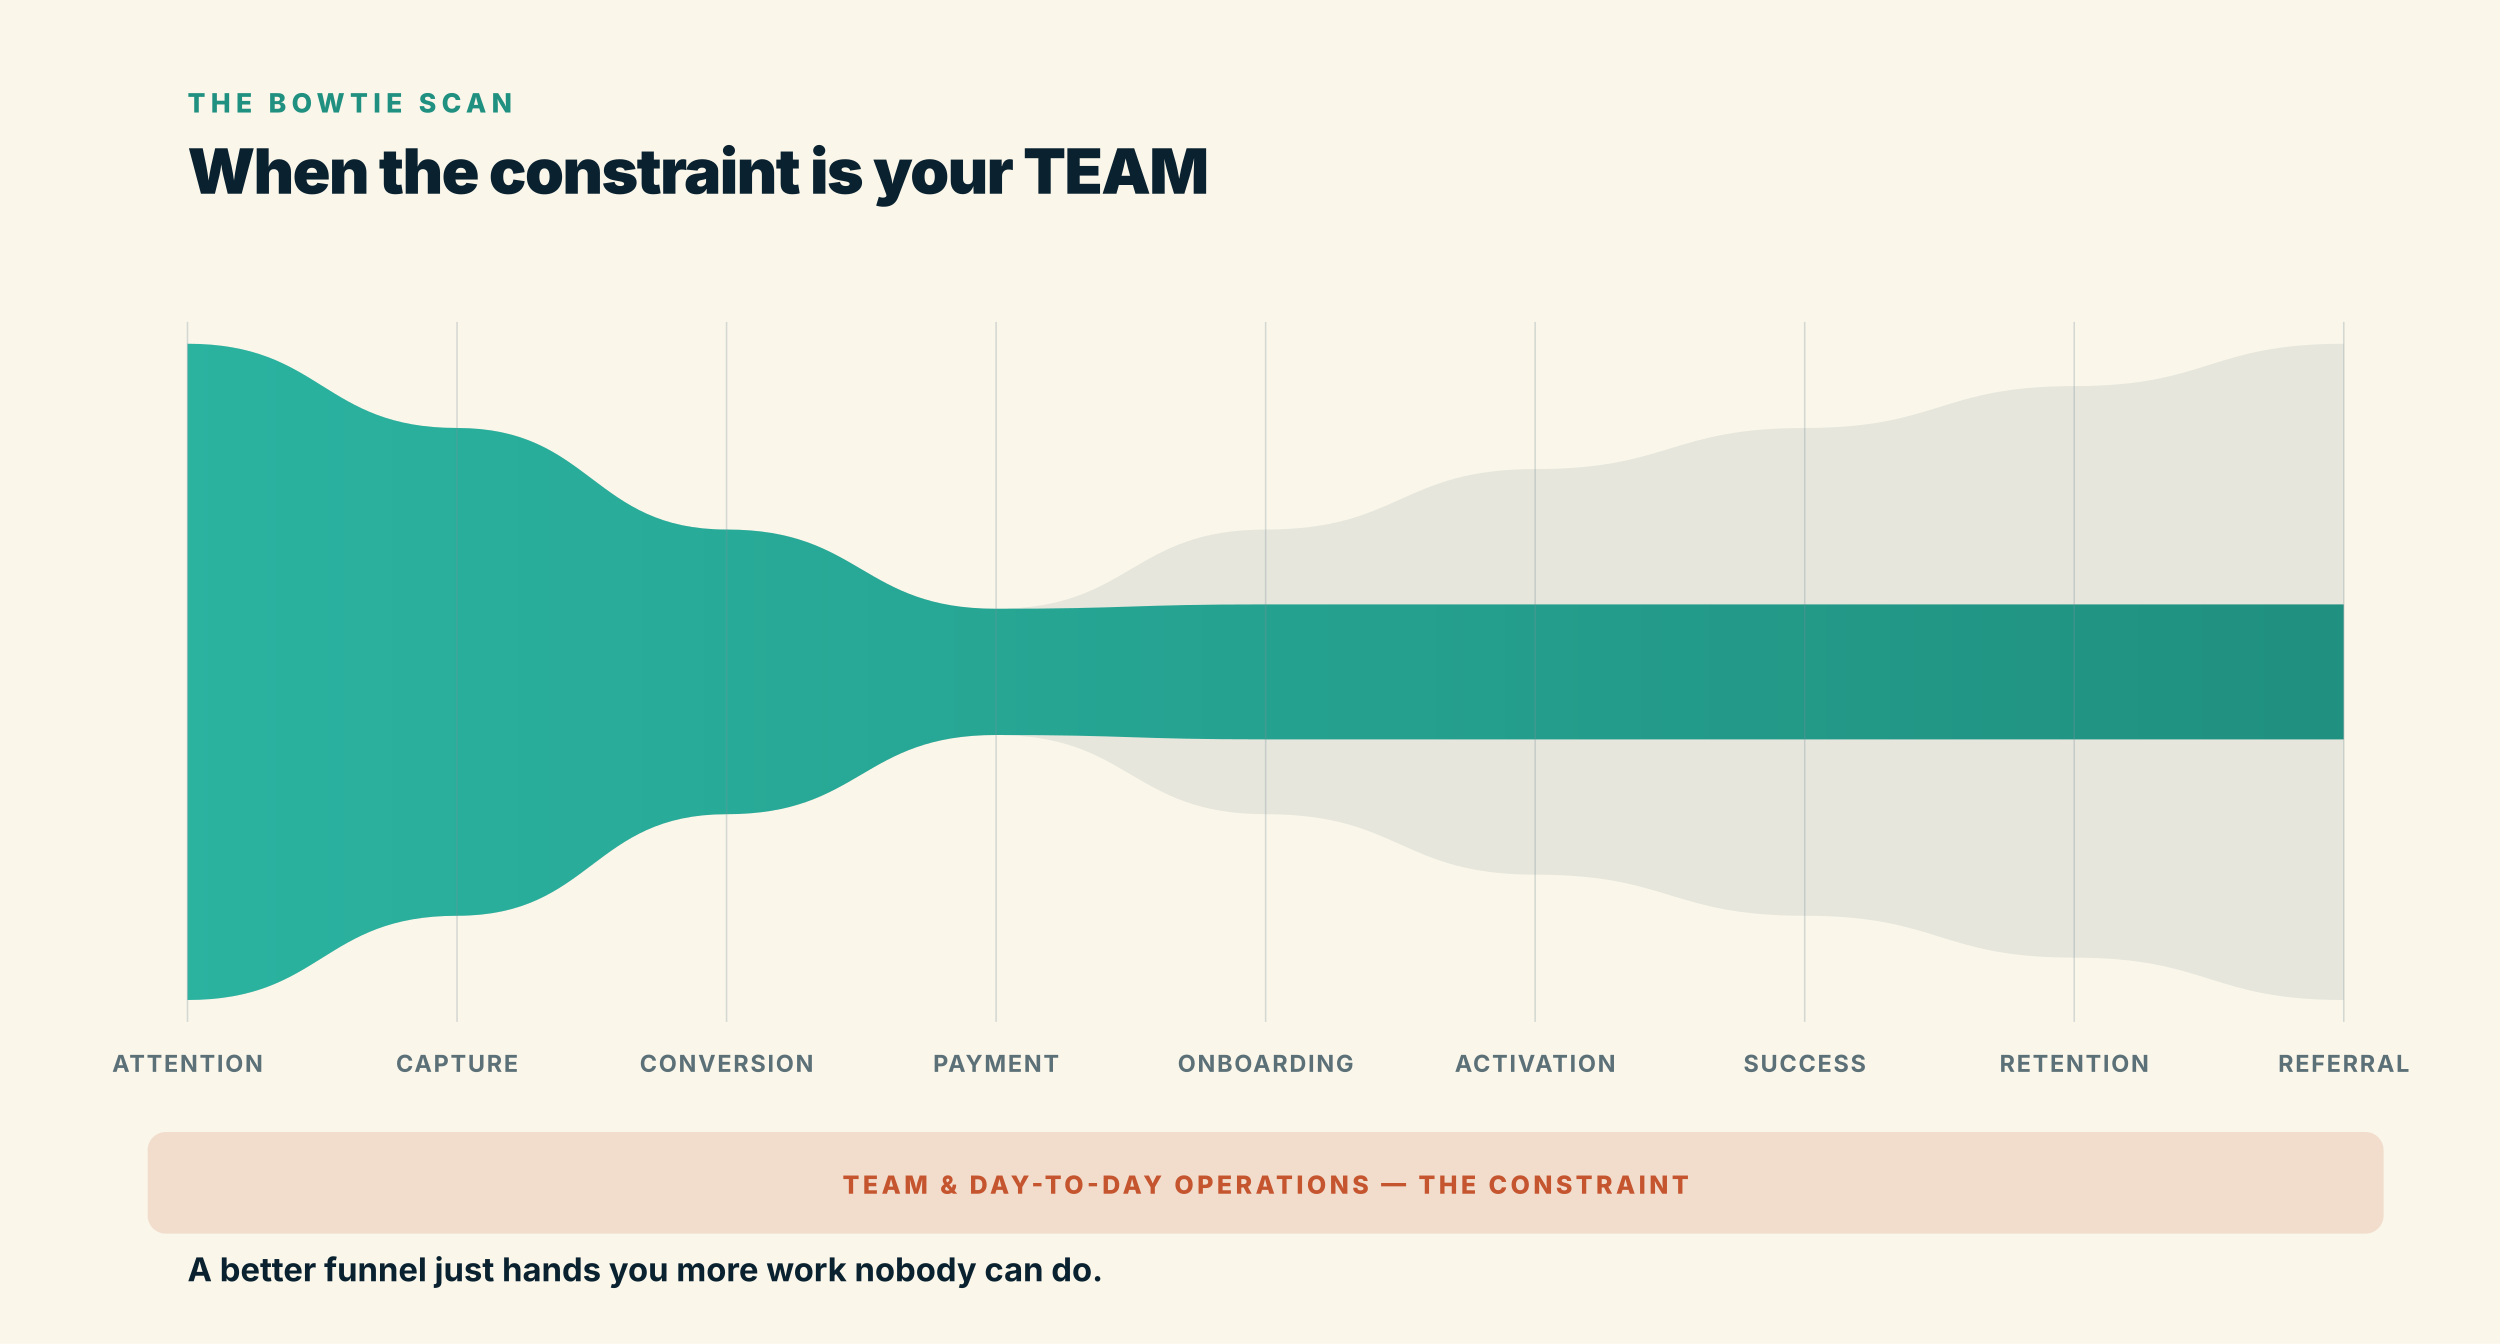
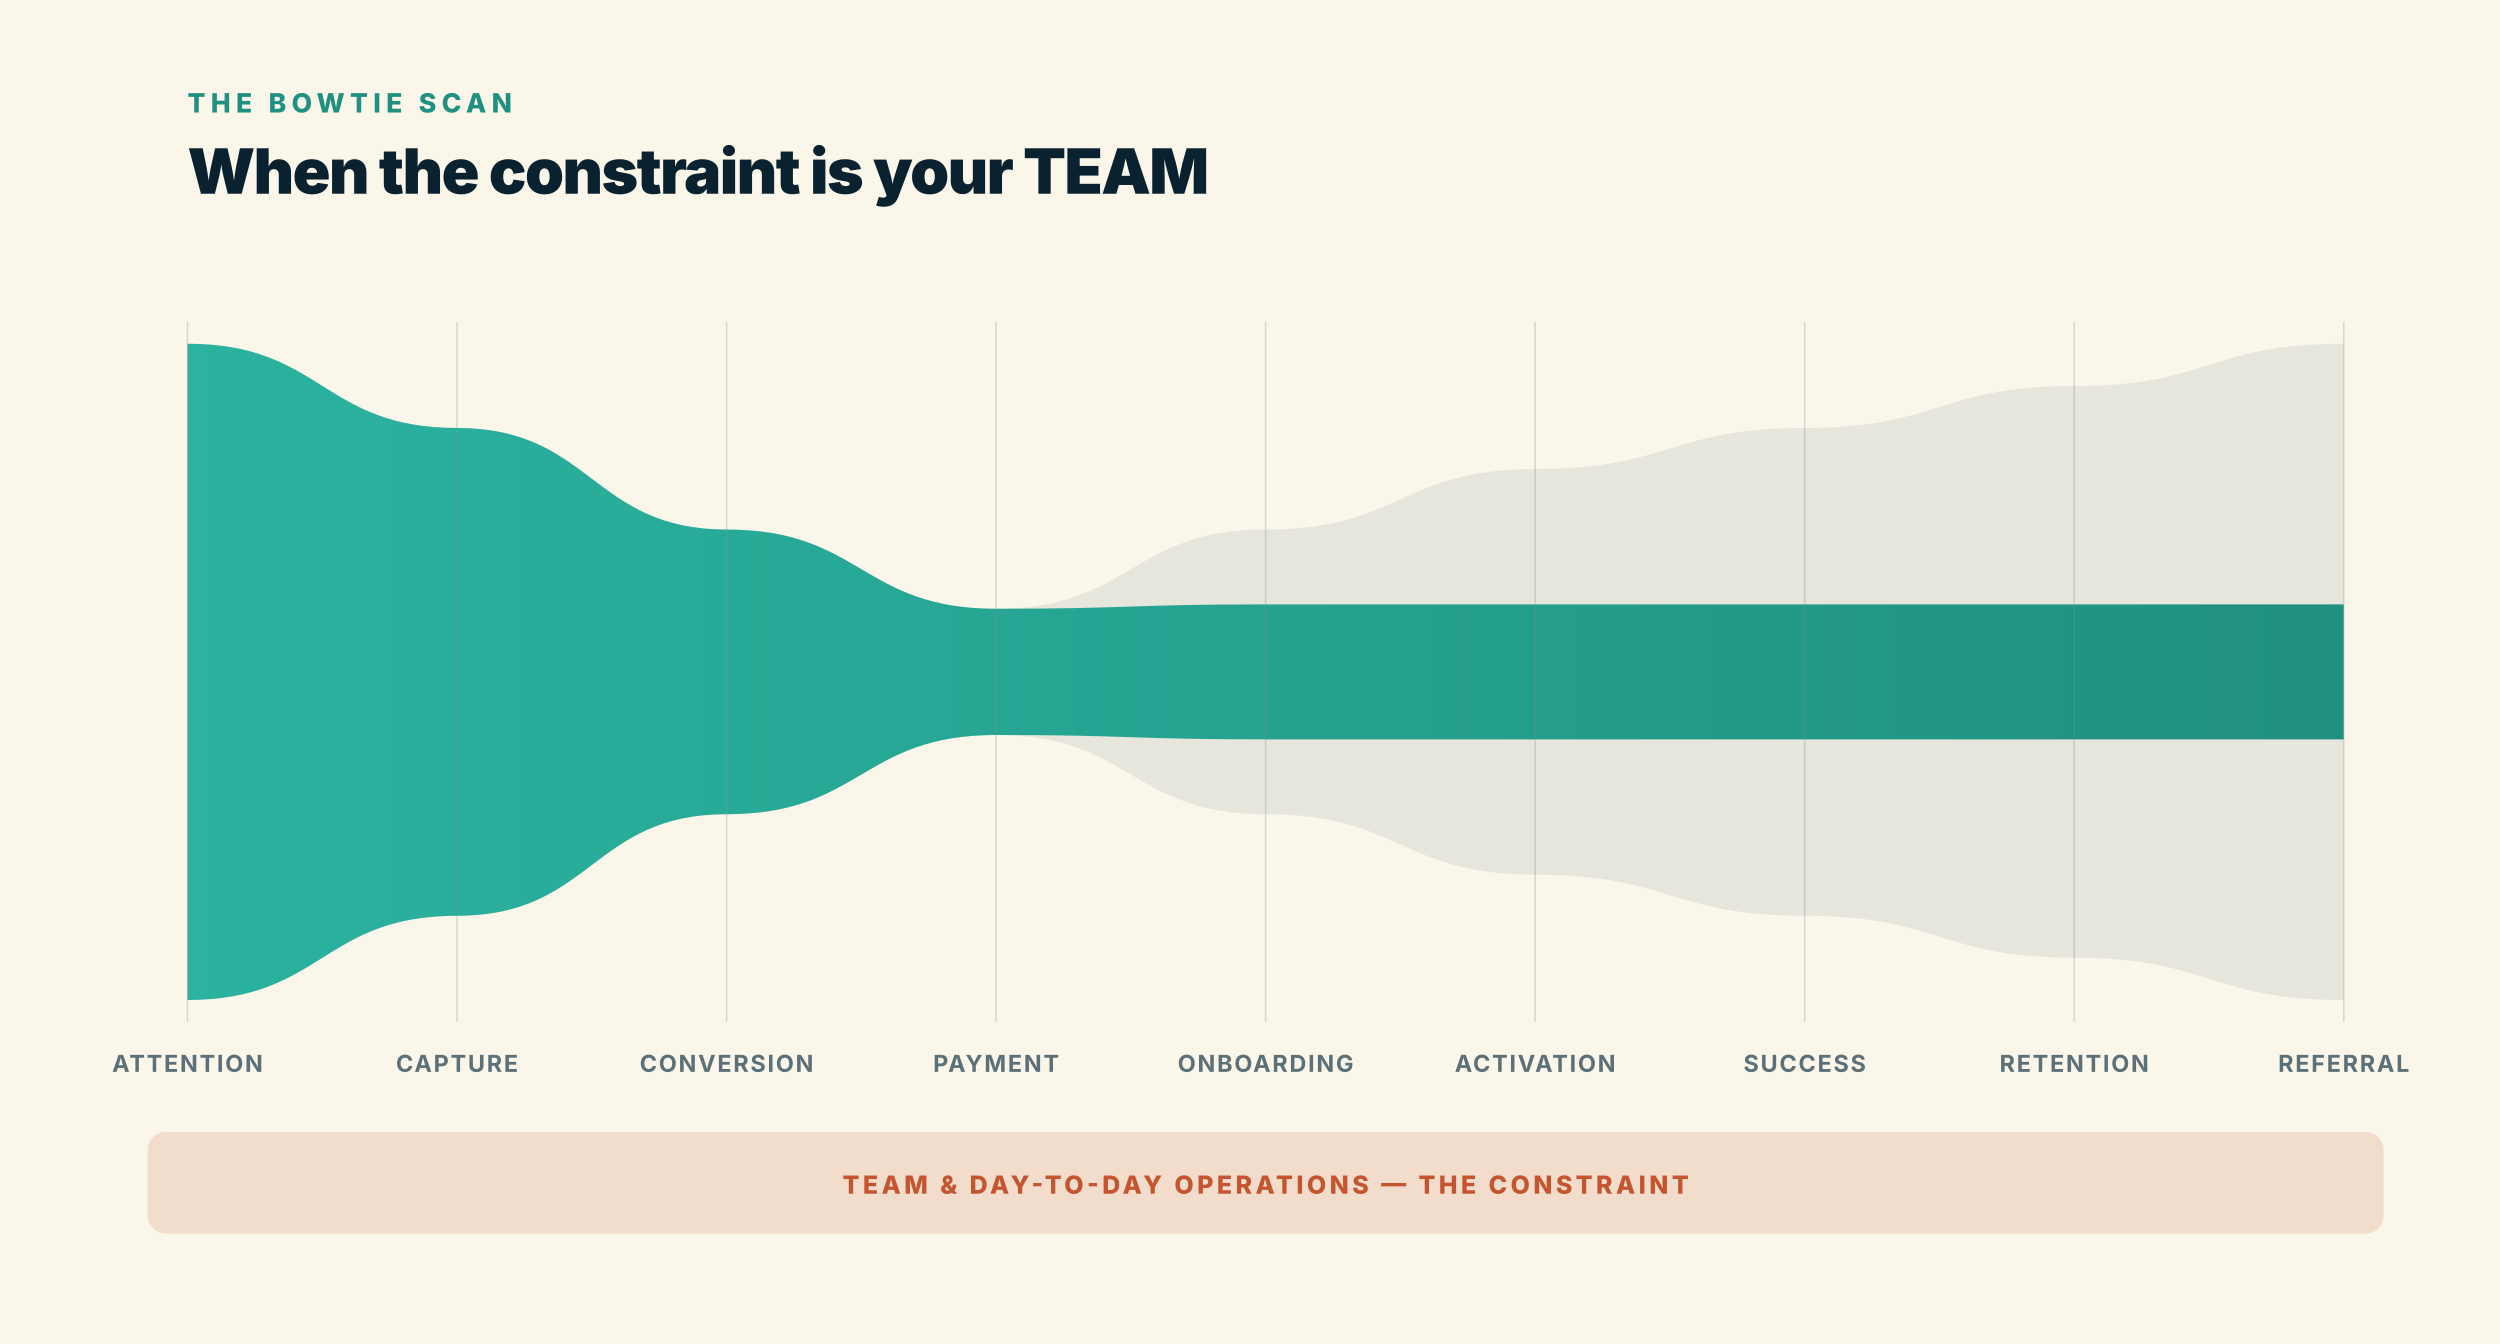
<svg xmlns="http://www.w3.org/2000/svg" viewBox="0 0 1600 860" width="1600" height="860" font-family="Inter, ui-sans-serif, system-ui, sans-serif">
  <rect width="1600" height="860" fill="#FAF6EA" />
  <path d="M 120.0 220.0 C 206.2 220.0 206.2 273.9 292.5 273.9 C 378.8 273.9 378.8 338.9 465.0 338.9 C 551.2 338.9 551.2 389.6 637.5 389.6 C 723.8 389.6 723.8 338.9 810.0 338.9 C 896.2 338.9 896.2 300.2 982.5 300.2 C 1068.8 300.2 1068.8 273.9 1155.0 273.9 C 1241.2 273.9 1241.2 247.1 1327.5 247.1 C 1413.8 247.1 1413.8 220.0 1500.0 220.0 L 1500.0 640.0 C 1413.8 640.0 1413.8 612.9 1327.5 612.9 C 1241.2 612.9 1241.2 586.1 1155.0 586.1 C 1068.8 586.1 1068.8 559.8 982.5 559.8 C 896.2 559.8 896.2 521.1 810.0 521.1 C 723.8 521.1 723.8 470.4 637.5 470.4 C 551.2 470.4 551.2 521.1 465.0 521.1 C 378.8 521.1 378.8 586.1 292.5 586.1 C 206.2 586.1 206.2 640.0 120.0 640.0 Z" fill="#7A9199" opacity="0.16" />
  <defs>
    <linearGradient id="g" x1="0" y1="0" x2="1" y2="0">
      <stop offset="0%" stop-color="#2BB3A0" />
      <stop offset="100%" stop-color="#209080" />
    </linearGradient>
  </defs>
  <path d="M 120.0 220.0 C 206.2 220.0 206.2 273.9 292.5 273.9 C 378.8 273.9 378.8 338.9 465.0 338.9 C 551.2 338.9 551.2 389.6 637.5 389.6 C 723.8 389.6 723.8 386.8 810.0 386.8 C 896.2 386.8 896.2 386.8 982.5 386.8 C 1068.8 386.8 1068.8 386.8 1155.0 386.8 C 1241.2 386.8 1241.2 386.8 1327.5 386.8 C 1413.8 386.8 1413.8 386.8 1500.0 386.8 L 1500.0 473.2 C 1413.8 473.2 1413.8 473.2 1327.5 473.2 C 1241.2 473.2 1241.2 473.2 1155.0 473.2 C 1068.8 473.2 1068.8 473.2 982.5 473.2 C 896.2 473.2 896.2 473.2 810.0 473.2 C 723.8 473.2 723.8 470.4 637.5 470.4 C 551.2 470.4 551.2 521.1 465.0 521.1 C 378.8 521.1 378.8 586.1 292.5 586.1 C 206.2 586.1 206.2 640.0 120.0 640.0 Z" fill="url(#g)" />
  <text x="120" y="72" font-size="17" font-weight="800" letter-spacing="3.4" fill="#209080">THE BOWTIE SCAN</text>
  <text x="120" y="124" font-size="40" font-weight="900" fill="#0A2230" letter-spacing="-1">When the constraint is your TEAM</text>
  <line x1="120.0" y1="206.0" x2="120.0" y2="654.0" stroke="#7A9199" stroke-width="1" opacity="0.30" />
  <text x="120.0" y="686" font-size="15" font-weight="700" fill="#5C7078" text-anchor="middle" letter-spacing="1.1">ATTENTION</text>
  <line x1="292.5" y1="206.0" x2="292.5" y2="654.0" stroke="#7A9199" stroke-width="1" opacity="0.30" />
  <text x="292.5" y="686" font-size="15" font-weight="700" fill="#5C7078" text-anchor="middle" letter-spacing="1.1">CAPTURE</text>
  <line x1="465.0" y1="206.0" x2="465.0" y2="654.0" stroke="#7A9199" stroke-width="1" opacity="0.30" />
  <text x="465.0" y="686" font-size="15" font-weight="700" fill="#5C7078" text-anchor="middle" letter-spacing="1.1">CONVERSION</text>
  <line x1="637.5" y1="206.0" x2="637.5" y2="654.0" stroke="#7A9199" stroke-width="1" opacity="0.30" />
  <text x="637.5" y="686" font-size="15" font-weight="700" fill="#5C7078" text-anchor="middle" letter-spacing="1.1">PAYMENT</text>
  <line x1="810.0" y1="206.0" x2="810.0" y2="654.0" stroke="#7A9199" stroke-width="1" opacity="0.30" />
  <text x="810.0" y="686" font-size="15" font-weight="700" fill="#5C7078" text-anchor="middle" letter-spacing="1.1">ONBOARDING</text>
  <line x1="982.5" y1="206.0" x2="982.5" y2="654.0" stroke="#7A9199" stroke-width="1" opacity="0.30" />
  <text x="982.5" y="686" font-size="15" font-weight="700" fill="#5C7078" text-anchor="middle" letter-spacing="1.1">ACTIVATION</text>
  <line x1="1155.0" y1="206.0" x2="1155.0" y2="654.0" stroke="#7A9199" stroke-width="1" opacity="0.30" />
  <text x="1155.0" y="686" font-size="15" font-weight="700" fill="#5C7078" text-anchor="middle" letter-spacing="1.1">SUCCESS</text>
  <line x1="1327.5" y1="206.0" x2="1327.5" y2="654.0" stroke="#7A9199" stroke-width="1" opacity="0.30" />
  <text x="1327.5" y="686" font-size="15" font-weight="700" fill="#5C7078" text-anchor="middle" letter-spacing="1.1">RETENTION</text>
  <line x1="1500.0" y1="206.0" x2="1500.0" y2="654.0" stroke="#7A9199" stroke-width="1" opacity="0.30" />
  <text x="1500.0" y="686" font-size="15" font-weight="700" fill="#5C7078" text-anchor="middle" letter-spacing="1.1">REFERRAL</text>
  <rect x="96" y="726" width="1428" height="62" rx="10" fill="#C4552F" opacity="0.16" stroke="#C4552F" stroke-width="3" />
  <text x="810.0" y="764" font-size="16" font-weight="800" fill="#C4552F" text-anchor="middle" letter-spacing="2.2">TEAM &amp; DAY-TO-DAY OPERATIONS — THE CONSTRAINT</text>
-   <text x="120" y="820" font-size="21" font-weight="700" fill="#0A2230">A better funnel just hands you more work nobody can do.</text>
</svg>
